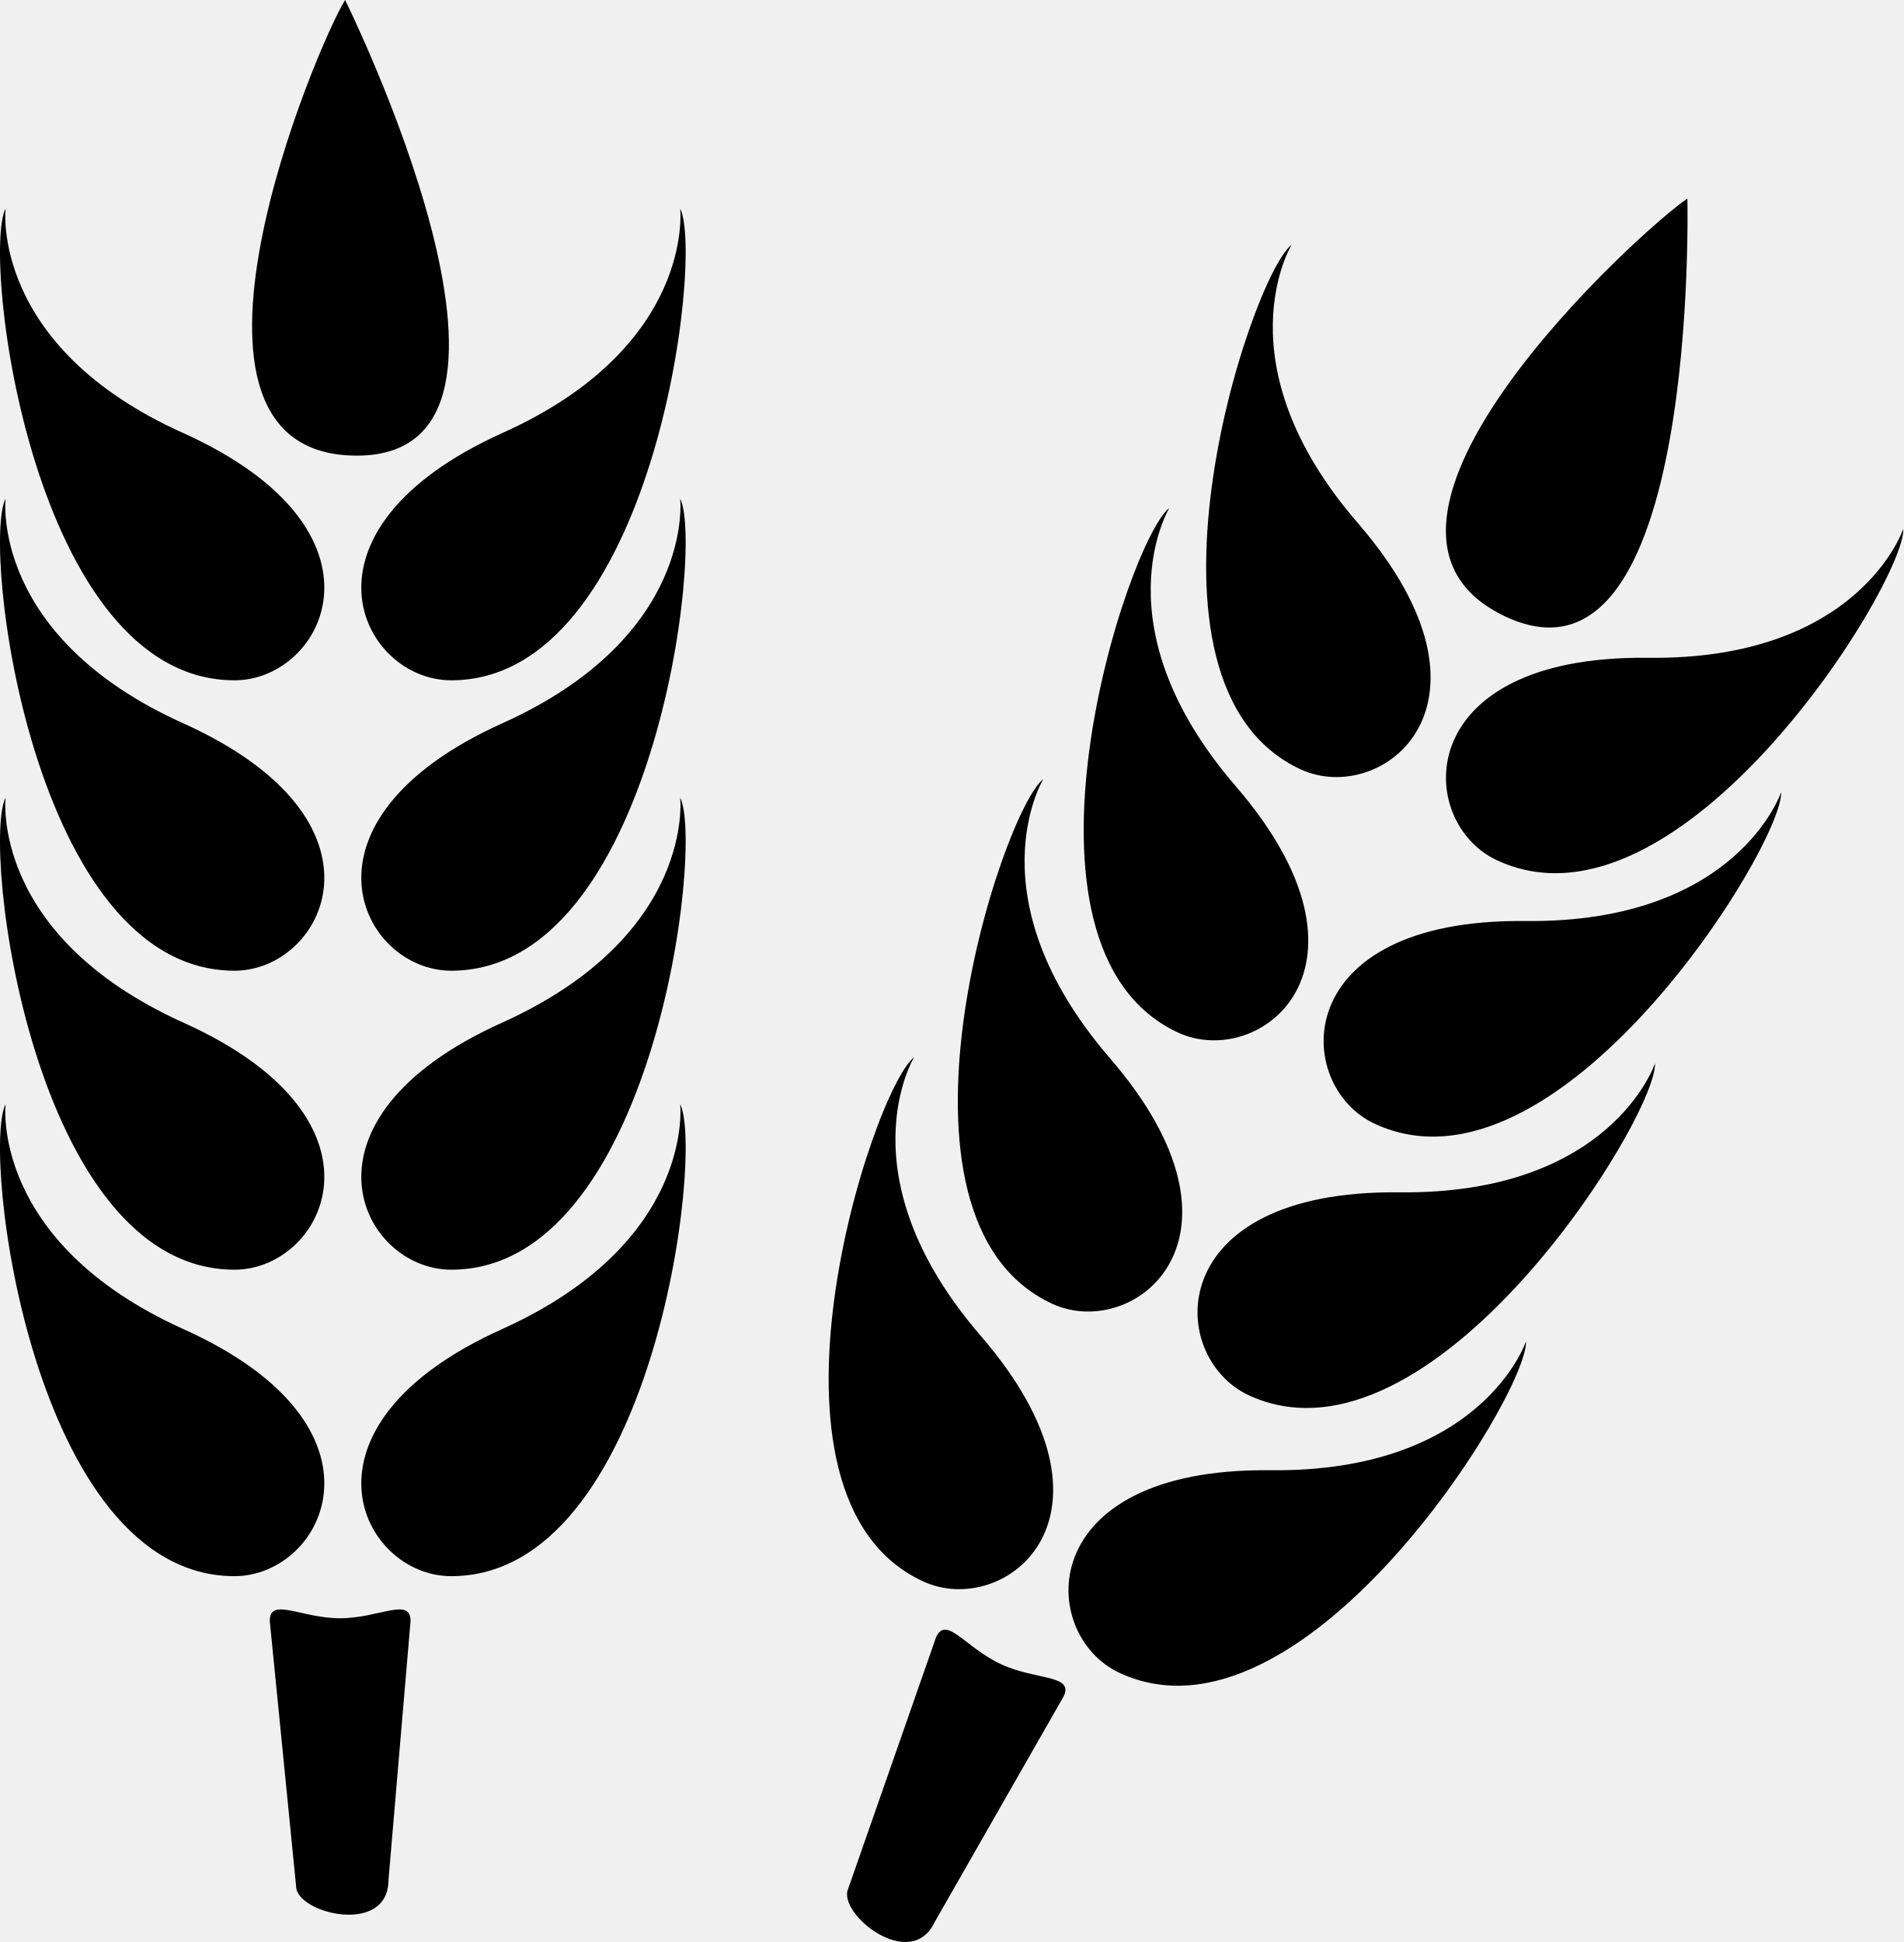
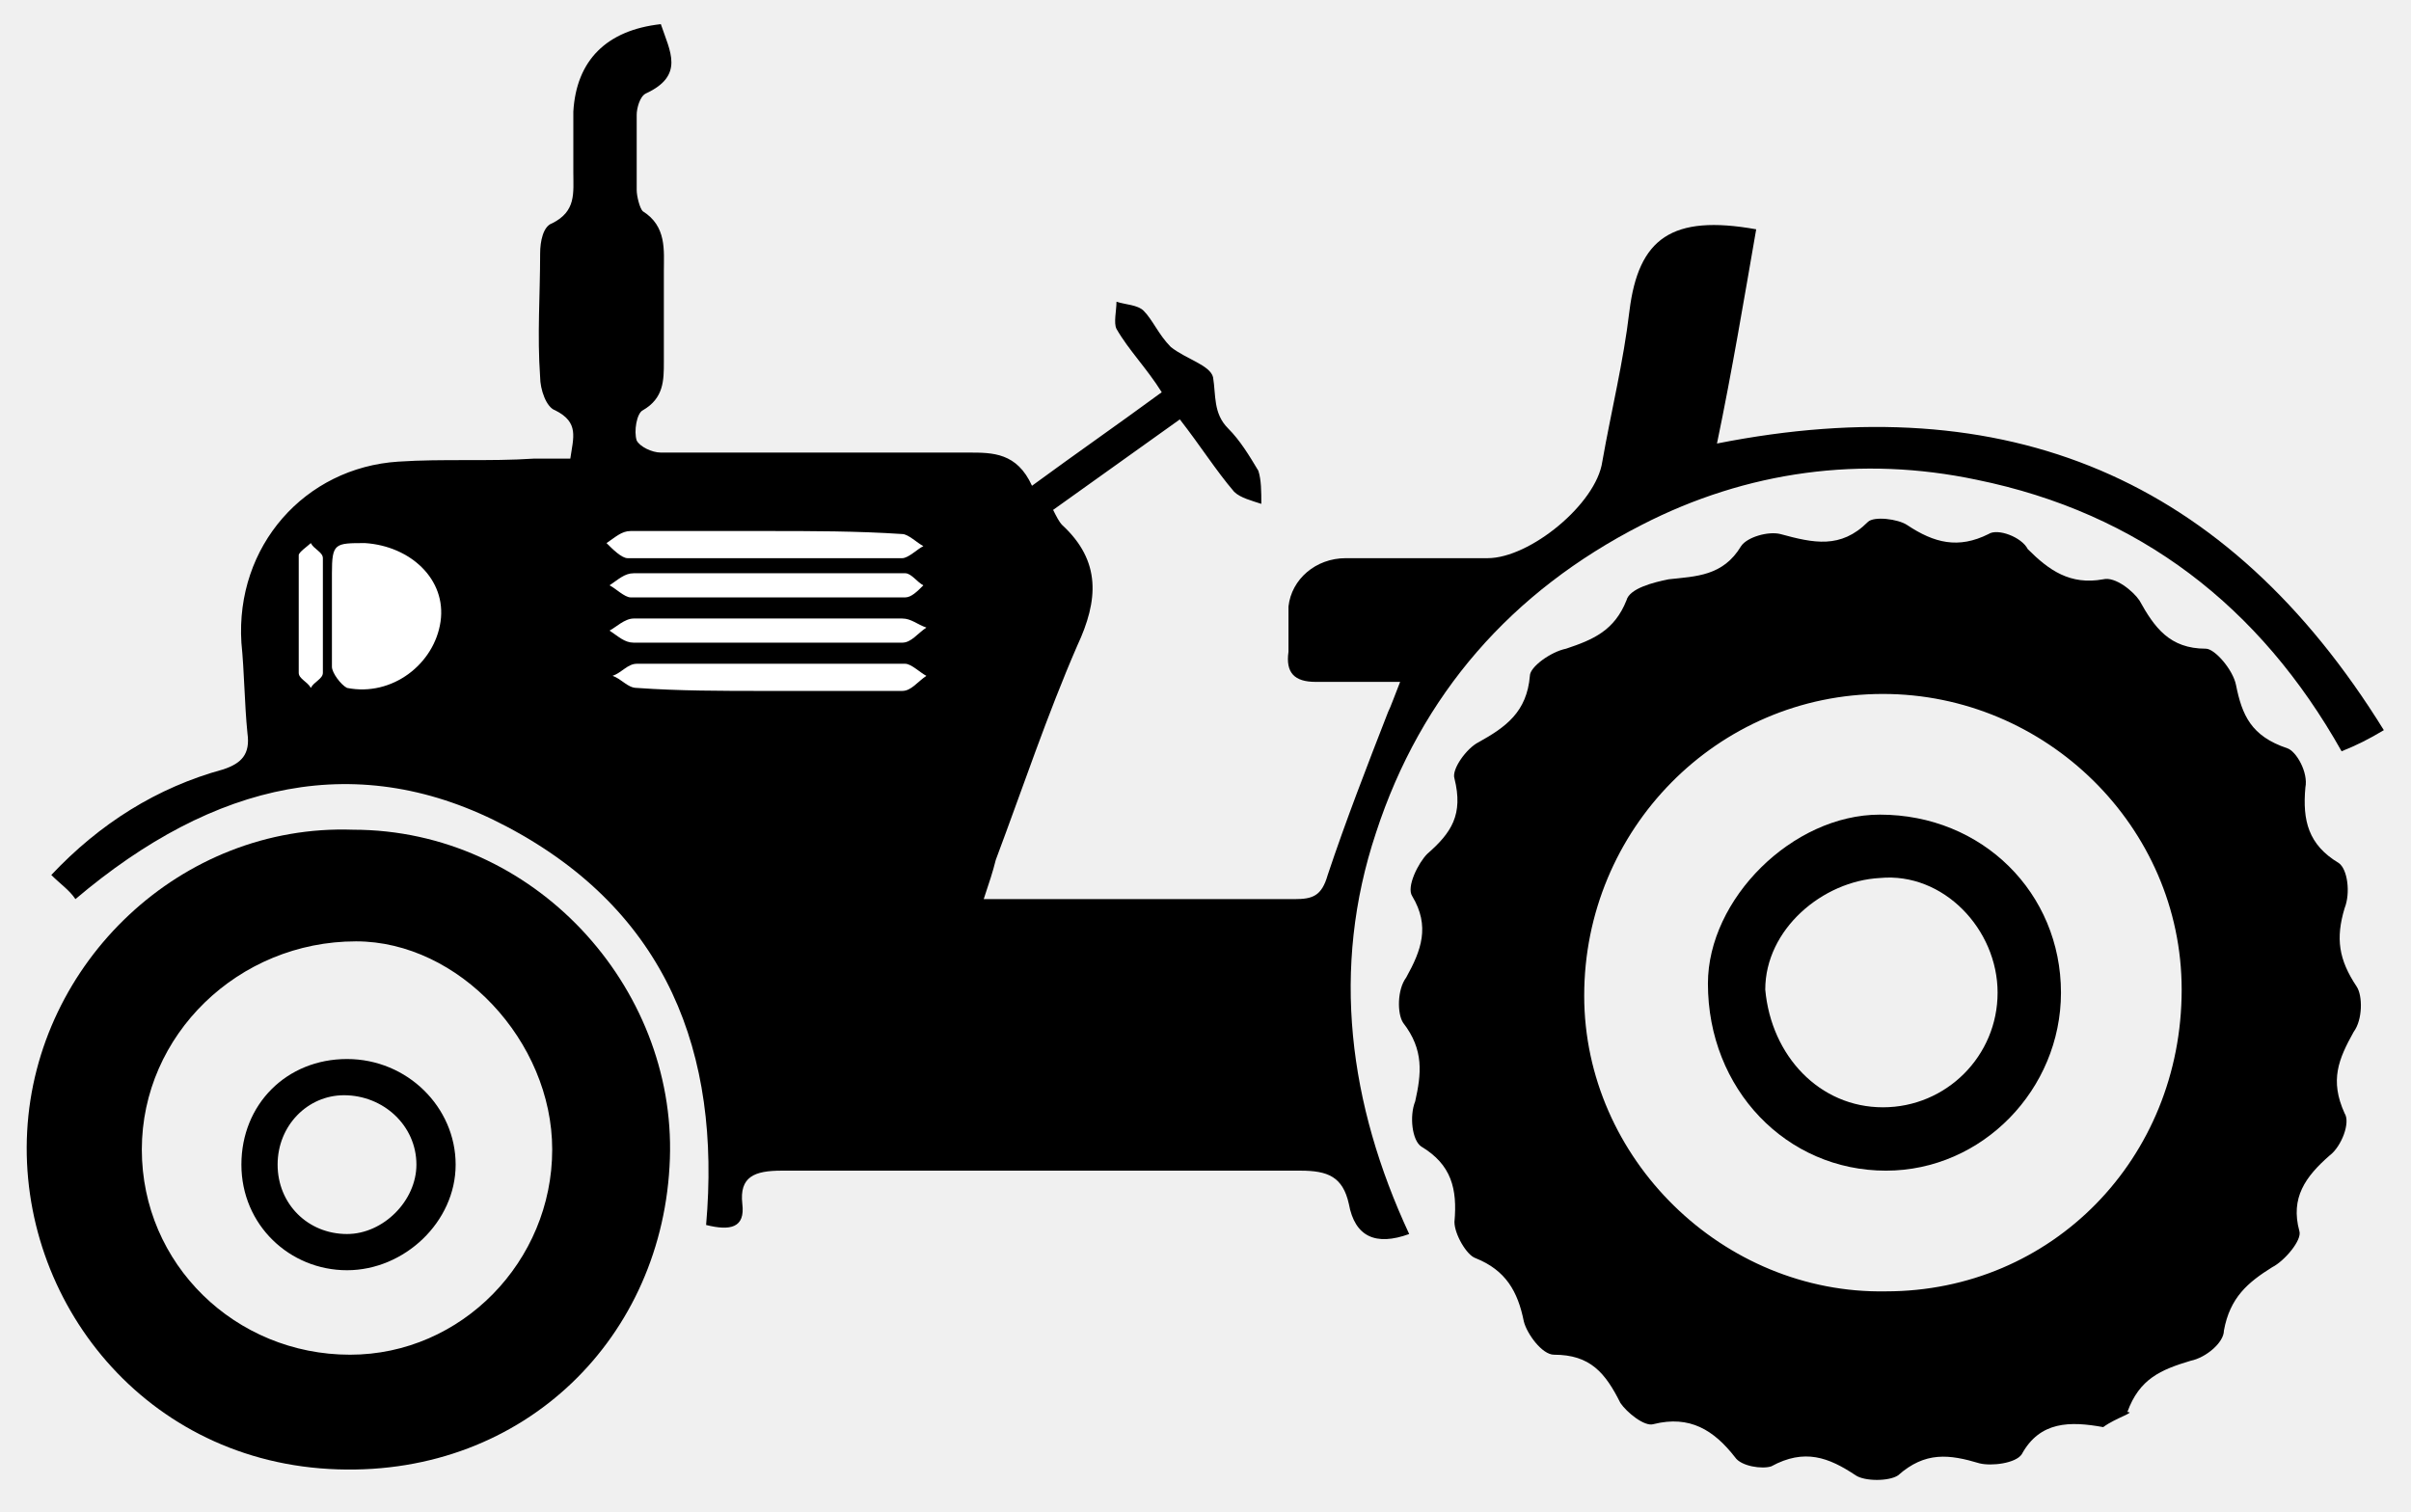
- <svg xmlns="http://www.w3.org/2000/svg" version="1.1" x="0px" y="0px" viewBox="0 0 98.005 100" enable-background="new 0 0 98.005 100" xml:space="preserve">
-   <path d="M15.248,97.137l-1.357-13.664c0-1.257,1.602-0.144,3.623-0.144l0,0c2.005,0,3.626-1.113,3.626,0.144l0,0l-1.136,13.326  C20.004,99.709,15.248,98.524,15.248,97.137z" />
-   <path d="M9.431,52.654c-9.954-4.499-9.144-11.582-9.144-11.582c-1.256,2.5,1.416,24.309,11.79,24.309  C16.719,65.381,20.619,57.679,9.431,52.654z" />
-   <path d="M9.431,37.244c-9.954-4.485-9.144-11.568-9.144-11.568c-1.256,2.494,1.416,24.309,11.79,24.309  C16.719,49.985,20.619,42.283,9.431,37.244z" />
-   <path d="M9.431,22.297c-9.954-4.466-9.144-11.562-9.144-11.562c-1.256,2.5,1.416,24.296,11.79,24.296  C16.719,35.031,20.619,27.349,9.431,22.297z" />
-   <path d="M23.233,65.381c10.374,0,13.033-21.809,11.79-24.309c0,0,0.804,7.083-9.156,11.582  C14.691,57.679,18.578,65.381,23.233,65.381z" />
-   <path d="M9.431,68.434c-9.954-4.498-9.144-11.581-9.144-11.581c-1.256,2.5,1.416,24.309,11.79,24.309  C16.719,81.162,20.619,73.46,9.431,68.434z" />
-   <path d="M23.233,81.162c10.374,0,13.033-21.809,11.79-24.309c0,0,0.804,7.083-9.156,11.581  C14.691,73.46,18.578,81.162,23.233,81.162z" />
-   <path d="M23.233,49.985c10.374,0,13.033-21.815,11.79-24.309c0,0,0.804,7.083-9.156,11.568  C14.691,42.283,18.578,49.985,23.233,49.985z" />
-   <path d="M23.233,35.031c10.374,0,13.033-21.796,11.79-24.296c0,0,0.804,7.096-9.156,11.562  C14.691,27.349,18.578,35.031,23.233,35.031z" />
-   <path d="M18.376,23.462C29.381,23.462,17.771,0,17.771,0C16.371,2.207,7.374,23.462,18.376,23.462z" />
-   <path d="M48.131,98.967l6.641-11.621l0,0c0.527-1.119-1.406-0.813-3.22-1.646l0,0c-1.842-0.854-2.825-2.539-3.35-1.4l-4.527,12.955  C43.092,98.524,46.897,101.597,48.131,98.967z" />
-   <path d="M57.134,54.47c-7.118-8.274-3.411-14.355-3.411-14.355c-2.19,1.738-8.948,22.649,0.449,27.017  C58.384,69.092,65.168,63.753,57.134,54.47z" />
-   <path d="M63.632,40.486c-7.122-8.255-3.418-14.335-3.418-14.335c-2.194,1.732-8.962,22.636,0.442,27.018  C64.882,55.122,71.652,49.796,63.632,40.486z" />
-   <path d="M69.927,26.945c-7.142-8.242-3.418-14.348-3.418-14.348c-2.188,1.738-8.951,22.636,0.456,27.017  C71.177,41.561,77.954,36.242,69.927,26.945z" />
-   <path d="M64.296,71.845c9.406,4.355,21.015-14.283,20.923-17.089c0,0-2.246,6.765-13.177,6.641  C59.79,61.267,60.077,69.874,64.296,71.845z" />
-   <path d="M50.494,68.78c-7.132-8.269-3.424-14.342-3.424-14.342c-2.188,1.731-8.948,22.636,0.456,26.99  C51.75,83.388,58.515,78.063,50.494,68.78z" />
-   <path d="M57.648,86.142c9.4,4.375,21.009-14.283,20.931-17.076c0,0-2.253,6.764-13.177,6.641  C53.144,75.576,53.437,84.189,57.648,86.142z" />
-   <path d="M70.793,57.869c9.4,4.368,21.001-14.296,20.923-17.083c0,0-2.252,6.758-13.176,6.641  C66.274,47.296,66.574,55.922,70.793,57.869z" />
-   <path d="M77.088,44.301c9.407,4.381,20.995-14.27,20.917-17.069c0,0-2.259,6.783-13.17,6.64  C72.576,33.742,72.876,42.355,77.088,44.301z" />
-   <path d="M77.55,31.763c9.974,4.635,9.336-21.536,9.336-21.536C84.686,11.66,67.576,27.127,77.55,31.763z" />
+ <svg xmlns="http://www.w3.org/2000/svg" version="1.1" id="Livello_1" x="0px" y="0px" viewBox="0 0 79.9 50.1" enable-background="new 0 0 79.9 50.1" xml:space="preserve">
+   <g>
+     <path fill-rule="evenodd" clip-rule="evenodd" d="M2.5,29.8C2.3,29.5,2,29.3,1.7,29c1.6-1.7,3.5-2.9,5.7-3.5   c0.6-0.2,0.9-0.5,0.8-1.2c-0.1-1-0.1-2-0.2-3c-0.2-3.2,2.1-5.8,5.2-6c1.5-0.1,3,0,4.5-0.1c0.4,0,0.8,0,1.2,0   c0.1-0.7,0.3-1.2-0.5-1.6c-0.3-0.1-0.5-0.7-0.5-1.1c-0.1-1.4,0-2.7,0-4.1c0-0.4,0.1-0.9,0.4-1c0.8-0.4,0.7-1,0.7-1.7   c0-0.7,0-1.3,0-2c0.1-1.7,1.1-2.7,2.9-2.9c0.3,0.9,0.8,1.7-0.5,2.3c-0.2,0.1-0.3,0.5-0.3,0.7c0,0.8,0,1.7,0,2.5   c0,0.2,0.1,0.6,0.2,0.7c0.8,0.5,0.7,1.3,0.7,2c0,1,0,2,0,3c0,0.6,0,1.2-0.7,1.6c-0.2,0.1-0.3,0.7-0.2,1c0.1,0.2,0.5,0.4,0.8,0.4   c3.4,0,6.8,0,10.2,0c0.8,0,1.6,0,2.1,1.1c1.5-1.1,2.8-2,4.3-3.1c-0.5-0.8-1.1-1.4-1.5-2.1c-0.1-0.2,0-0.6,0-0.9   c0.3,0.1,0.7,0.1,0.9,0.3c0.3,0.3,0.5,0.8,0.9,1.2c0.5,0.4,1.3,0.6,1.4,1c0.1,0.6,0,1.2,0.5,1.7c0.4,0.4,0.7,0.9,1,1.4   c0.1,0.3,0.1,0.7,0.1,1.1c-0.3-0.1-0.7-0.2-0.9-0.4c-0.6-0.7-1.1-1.5-1.8-2.4c-1.4,1-2.8,2-4.2,3c0.1,0.2,0.2,0.4,0.3,0.5   c1.3,1.2,1.2,2.5,0.5,4c-1,2.3-1.8,4.7-2.7,7.1c-0.1,0.4-0.2,0.7-0.4,1.3c1.8,0,3.5,0,5.2,0c1.7,0,3.4,0,5.1,0   c0.6,0,0.9-0.1,1.1-0.8c0.6-1.8,1.3-3.6,2-5.4c0.1-0.2,0.2-0.5,0.4-1c-1,0-1.9,0-2.8,0c-0.7,0-1-0.3-0.9-1c0-0.5,0-1,0-1.5   c0.1-0.9,0.9-1.6,1.9-1.6c1.6,0,3.1,0,4.7,0c1.4,0,3.6-1.8,3.8-3.2c0.3-1.7,0.7-3.3,0.9-5c0.3-2.4,1.4-3.2,4.2-2.7   c-0.4,2.3-0.8,4.7-1.3,7.1c9.6-1.9,16.9,1.1,22.1,9.5c-0.5,0.3-0.9,0.5-1.4,0.7c-2.7-4.8-6.7-7.9-12.1-9c-3.8-0.8-7.6-0.3-11.1,1.5   c-4.3,2.2-7.3,5.6-8.8,10.2c-1.5,4.5-0.9,9,1.1,13.3c-1.1,0.4-1.8,0.1-2-1c-0.2-0.9-0.7-1.1-1.6-1.1c-5.7,0-11.4,0-17.2,0   c-0.9,0-1.4,0.2-1.3,1.1c0.1,0.8-0.4,0.9-1.2,0.7c0.5-5.7-1.3-10.4-6.6-13.2C11.9,24.8,7.1,25.9,2.5,29.8z" />
+     <g>
+       <path fill-rule="evenodd" clip-rule="evenodd" fill="#FFFFFF" d="M12.1,18c-1,0-1.1,0-1.1,1c0,1,0,2.1,0,3.1    c0,0.2,0.3,0.6,0.5,0.7c1.5,0.3,2.9-0.8,3.1-2.2C14.8,19.2,13.6,18.1,12.1,18z" />
+       <path fill-rule="evenodd" clip-rule="evenodd" fill="#FFFFFF" d="M25.4,20.5c-1.5,0-2.9,0-4.4,0c-0.3,0-0.6,0.3-0.8,0.4    c0.3,0.2,0.5,0.4,0.8,0.4c3,0,5.9,0,8.9,0c0.3,0,0.5-0.3,0.8-0.5c-0.3-0.1-0.5-0.3-0.8-0.3C28.4,20.5,26.9,20.5,25.4,20.5z" />
+       <path fill-rule="evenodd" clip-rule="evenodd" fill="#FFFFFF" d="M25.4,22.9c1.5,0,3,0,4.5,0c0.3,0,0.5-0.3,0.8-0.5    c-0.2-0.1-0.5-0.4-0.7-0.4c-3,0-5.9,0-8.9,0c-0.3,0-0.5,0.3-0.8,0.4c0.3,0.1,0.5,0.4,0.8,0.4C22.5,22.9,23.9,22.9,25.4,22.9z" />
+       <path fill-rule="evenodd" clip-rule="evenodd" fill="#FFFFFF" d="M25.4,17.6c-1.5,0-3,0-4.5,0c-0.3,0-0.5,0.2-0.8,0.4    c0.2,0.2,0.5,0.5,0.7,0.5c3,0,6,0,9.1,0c0.2,0,0.5-0.3,0.7-0.4c-0.2-0.1-0.5-0.4-0.7-0.4C28.4,17.6,26.9,17.6,25.4,17.6z" />
+       <path fill-rule="evenodd" clip-rule="evenodd" fill="#FFFFFF" d="M25.5,19c-1.5,0-3,0-4.5,0c-0.3,0-0.5,0.2-0.8,0.4    c0.2,0.1,0.5,0.4,0.7,0.4c3,0,6.1,0,9.1,0c0.2,0,0.4-0.2,0.6-0.4C30.4,19.3,30.2,19,30,19C28.5,19,27,19,25.5,19z" />
+       <path fill-rule="evenodd" clip-rule="evenodd" fill="#FFFFFF" d="M10.7,20.5C10.7,20.5,10.7,20.5,10.7,20.5c0-0.7,0-1.3,0-2    c0-0.2-0.3-0.3-0.4-0.5c-0.1,0.1-0.4,0.3-0.4,0.4c0,1.3,0,2.6,0,3.9c0,0.2,0.3,0.3,0.4,0.5c0.1-0.2,0.4-0.3,0.4-0.5    C10.7,21.7,10.7,21.1,10.7,20.5z" />
+     </g>
+     <path fill-rule="evenodd" clip-rule="evenodd" d="M69.7,47.3c-1.1-0.2-2.1-0.2-2.7,0.9c-0.2,0.3-1,0.4-1.4,0.3   c-1-0.3-1.8-0.4-2.7,0.4c-0.3,0.2-1.1,0.2-1.4,0c-0.9-0.6-1.7-0.9-2.8-0.3c-0.3,0.1-1,0-1.2-0.3c-0.7-0.9-1.5-1.4-2.7-1.1   c-0.3,0.1-0.9-0.4-1.1-0.7c-0.5-1-1-1.6-2.2-1.6c-0.4,0-0.9-0.7-1-1.1c-0.2-1-0.6-1.7-1.6-2.1c-0.3-0.1-0.7-0.8-0.7-1.2   c0.1-1.1-0.1-1.9-1.1-2.5c-0.3-0.2-0.4-1-0.2-1.5c0.2-0.9,0.3-1.7-0.4-2.6c-0.2-0.3-0.2-1.1,0.1-1.5c0.5-0.9,0.8-1.7,0.2-2.7   c-0.2-0.3,0.2-1.1,0.5-1.4c0.8-0.7,1.2-1.3,0.9-2.5c-0.1-0.3,0.4-1,0.8-1.2c0.9-0.5,1.6-1,1.7-2.2c0-0.3,0.7-0.8,1.2-0.9   c0.9-0.3,1.6-0.6,2-1.6c0.1-0.4,0.9-0.6,1.4-0.7c0.9-0.1,1.8-0.1,2.4-1.1c0.2-0.3,0.9-0.5,1.3-0.4c1.1,0.3,2,0.5,2.9-0.4   c0.2-0.2,1-0.1,1.3,0.1c0.9,0.6,1.7,0.8,2.7,0.3c0.3-0.2,1.1,0.1,1.3,0.5c0.7,0.7,1.4,1.2,2.5,1c0.4-0.1,1,0.4,1.2,0.7   c0.5,0.9,1,1.6,2.2,1.6c0.3,0,0.9,0.7,1,1.2c0.2,1,0.5,1.7,1.7,2.1c0.3,0.1,0.7,0.8,0.6,1.3c-0.1,1.1,0.1,1.9,1.1,2.5   c0.3,0.2,0.4,1,0.2,1.5c-0.3,1-0.2,1.7,0.4,2.6c0.2,0.3,0.2,1.1-0.1,1.5c-0.5,0.9-0.8,1.6-0.3,2.7c0.2,0.3-0.1,1.1-0.5,1.4   c-0.8,0.7-1.3,1.4-1,2.5c0.1,0.3-0.5,1-0.9,1.2c-0.8,0.5-1.4,1-1.6,2.1c0,0.4-0.6,0.9-1.1,1c-1,0.3-1.7,0.6-2.1,1.7   C70.8,46.8,70.1,47,69.7,47.3z M62.5,42.8c5.5,0,9.8-4.4,9.8-10c0-5.4-4.5-9.8-9.9-9.8c-5.5,0-9.9,4.5-9.9,10   C52.5,38.4,57.1,42.9,62.5,42.8z" />
+     <path fill-rule="evenodd" clip-rule="evenodd" d="M11.7,27.5c6,0,10.7,5.2,10.5,10.9c-0.2,5.9-4.8,10.5-11,10.3   C4.8,48.5,0.6,43.1,0.9,37.5C1.2,31.9,6,27.3,11.7,27.5z M18.3,38.1c0-3.6-3.1-6.9-6.5-6.9c-3.9,0-7.1,3.1-7.1,6.9   c0,3.8,3.1,6.8,6.9,6.8C15.3,44.9,18.3,41.8,18.3,38.1z" />
+     <path fill-rule="evenodd" clip-rule="evenodd" d="M68.3,32.9c0,3.2-2.6,5.9-5.8,5.9c-3.3,0-5.9-2.7-5.9-6.2c0-2.8,2.8-5.6,5.7-5.6   C65.7,27,68.3,29.6,68.3,32.9z M62.4,36.7c2.1,0,3.8-1.7,3.8-3.8c0-2.1-1.8-4-3.9-3.8c-1.9,0.1-3.8,1.7-3.8,3.7   C58.7,35,60.3,36.7,62.4,36.7z" />
+     <path fill-rule="evenodd" clip-rule="evenodd" d="M8,38.6c0-2,1.5-3.5,3.5-3.5c2,0,3.6,1.6,3.6,3.5c0,1.9-1.7,3.5-3.6,3.5   C9.6,42.1,8,40.6,8,38.6z M9.2,38.6c0,1.3,1,2.3,2.3,2.3c1.2,0,2.3-1.1,2.3-2.3c0-1.3-1.1-2.3-2.4-2.3C10.2,36.3,9.2,37.3,9.2,38.6   z" />
+   </g>
</svg>
